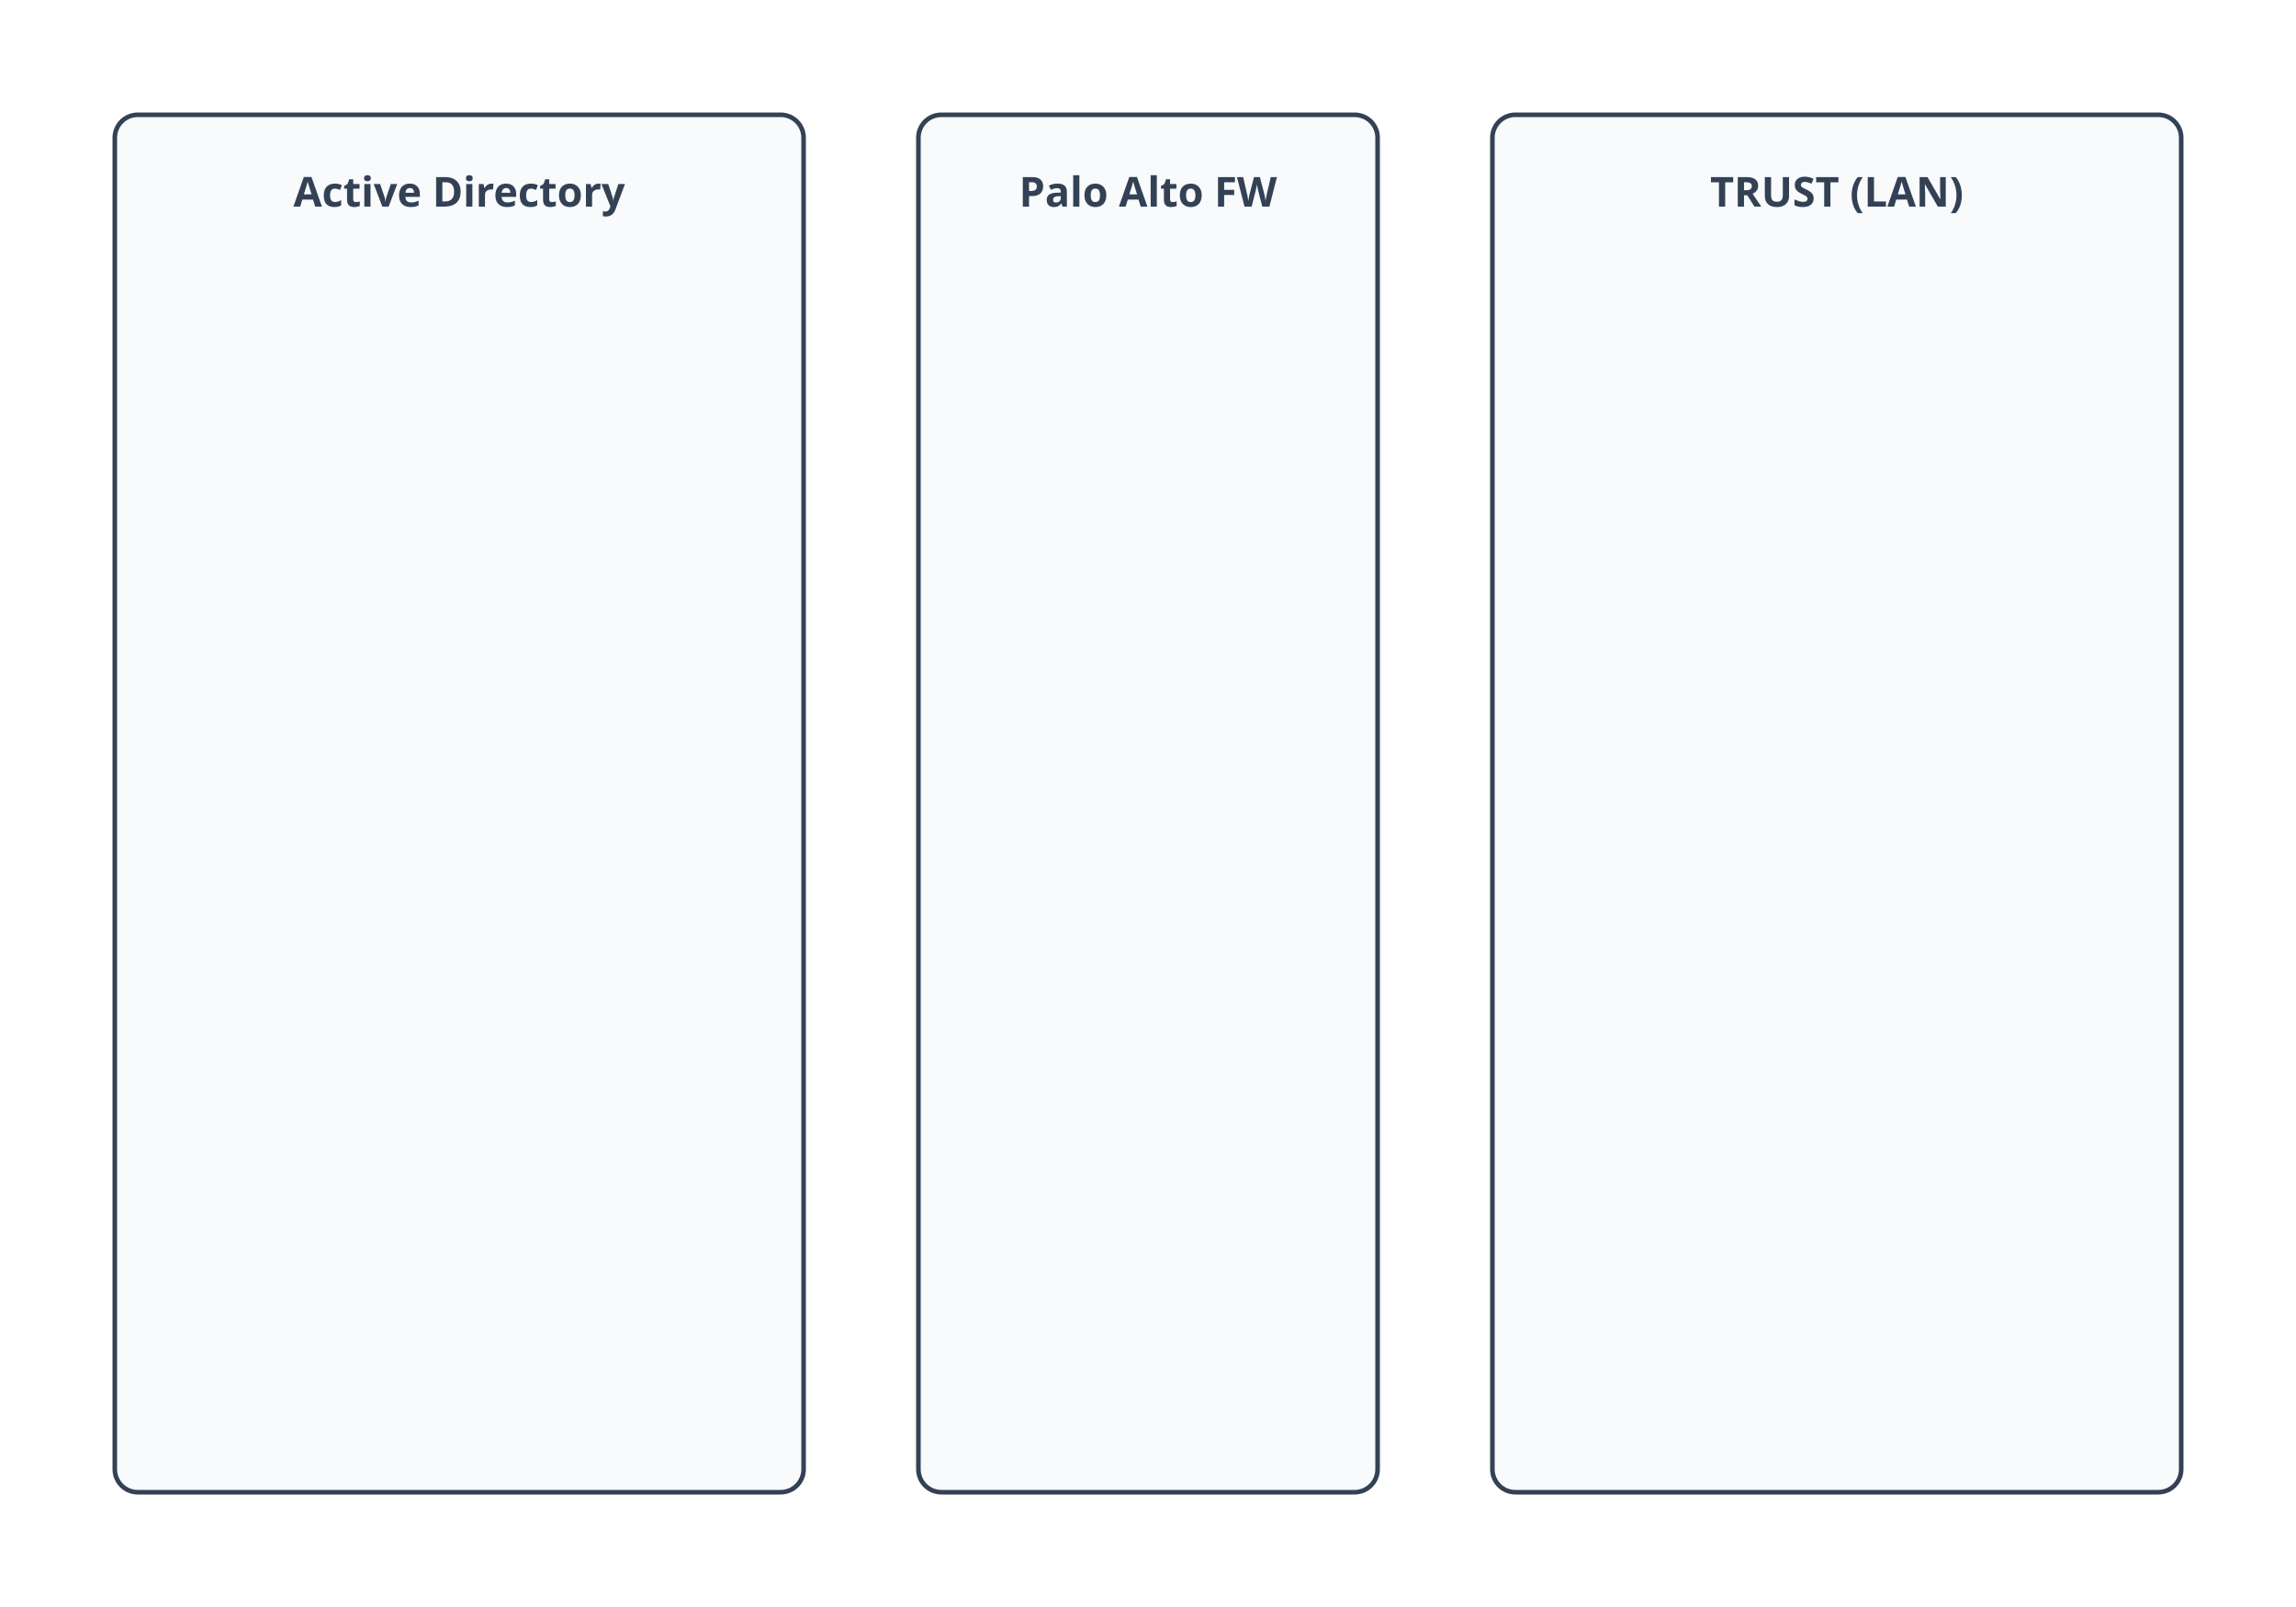
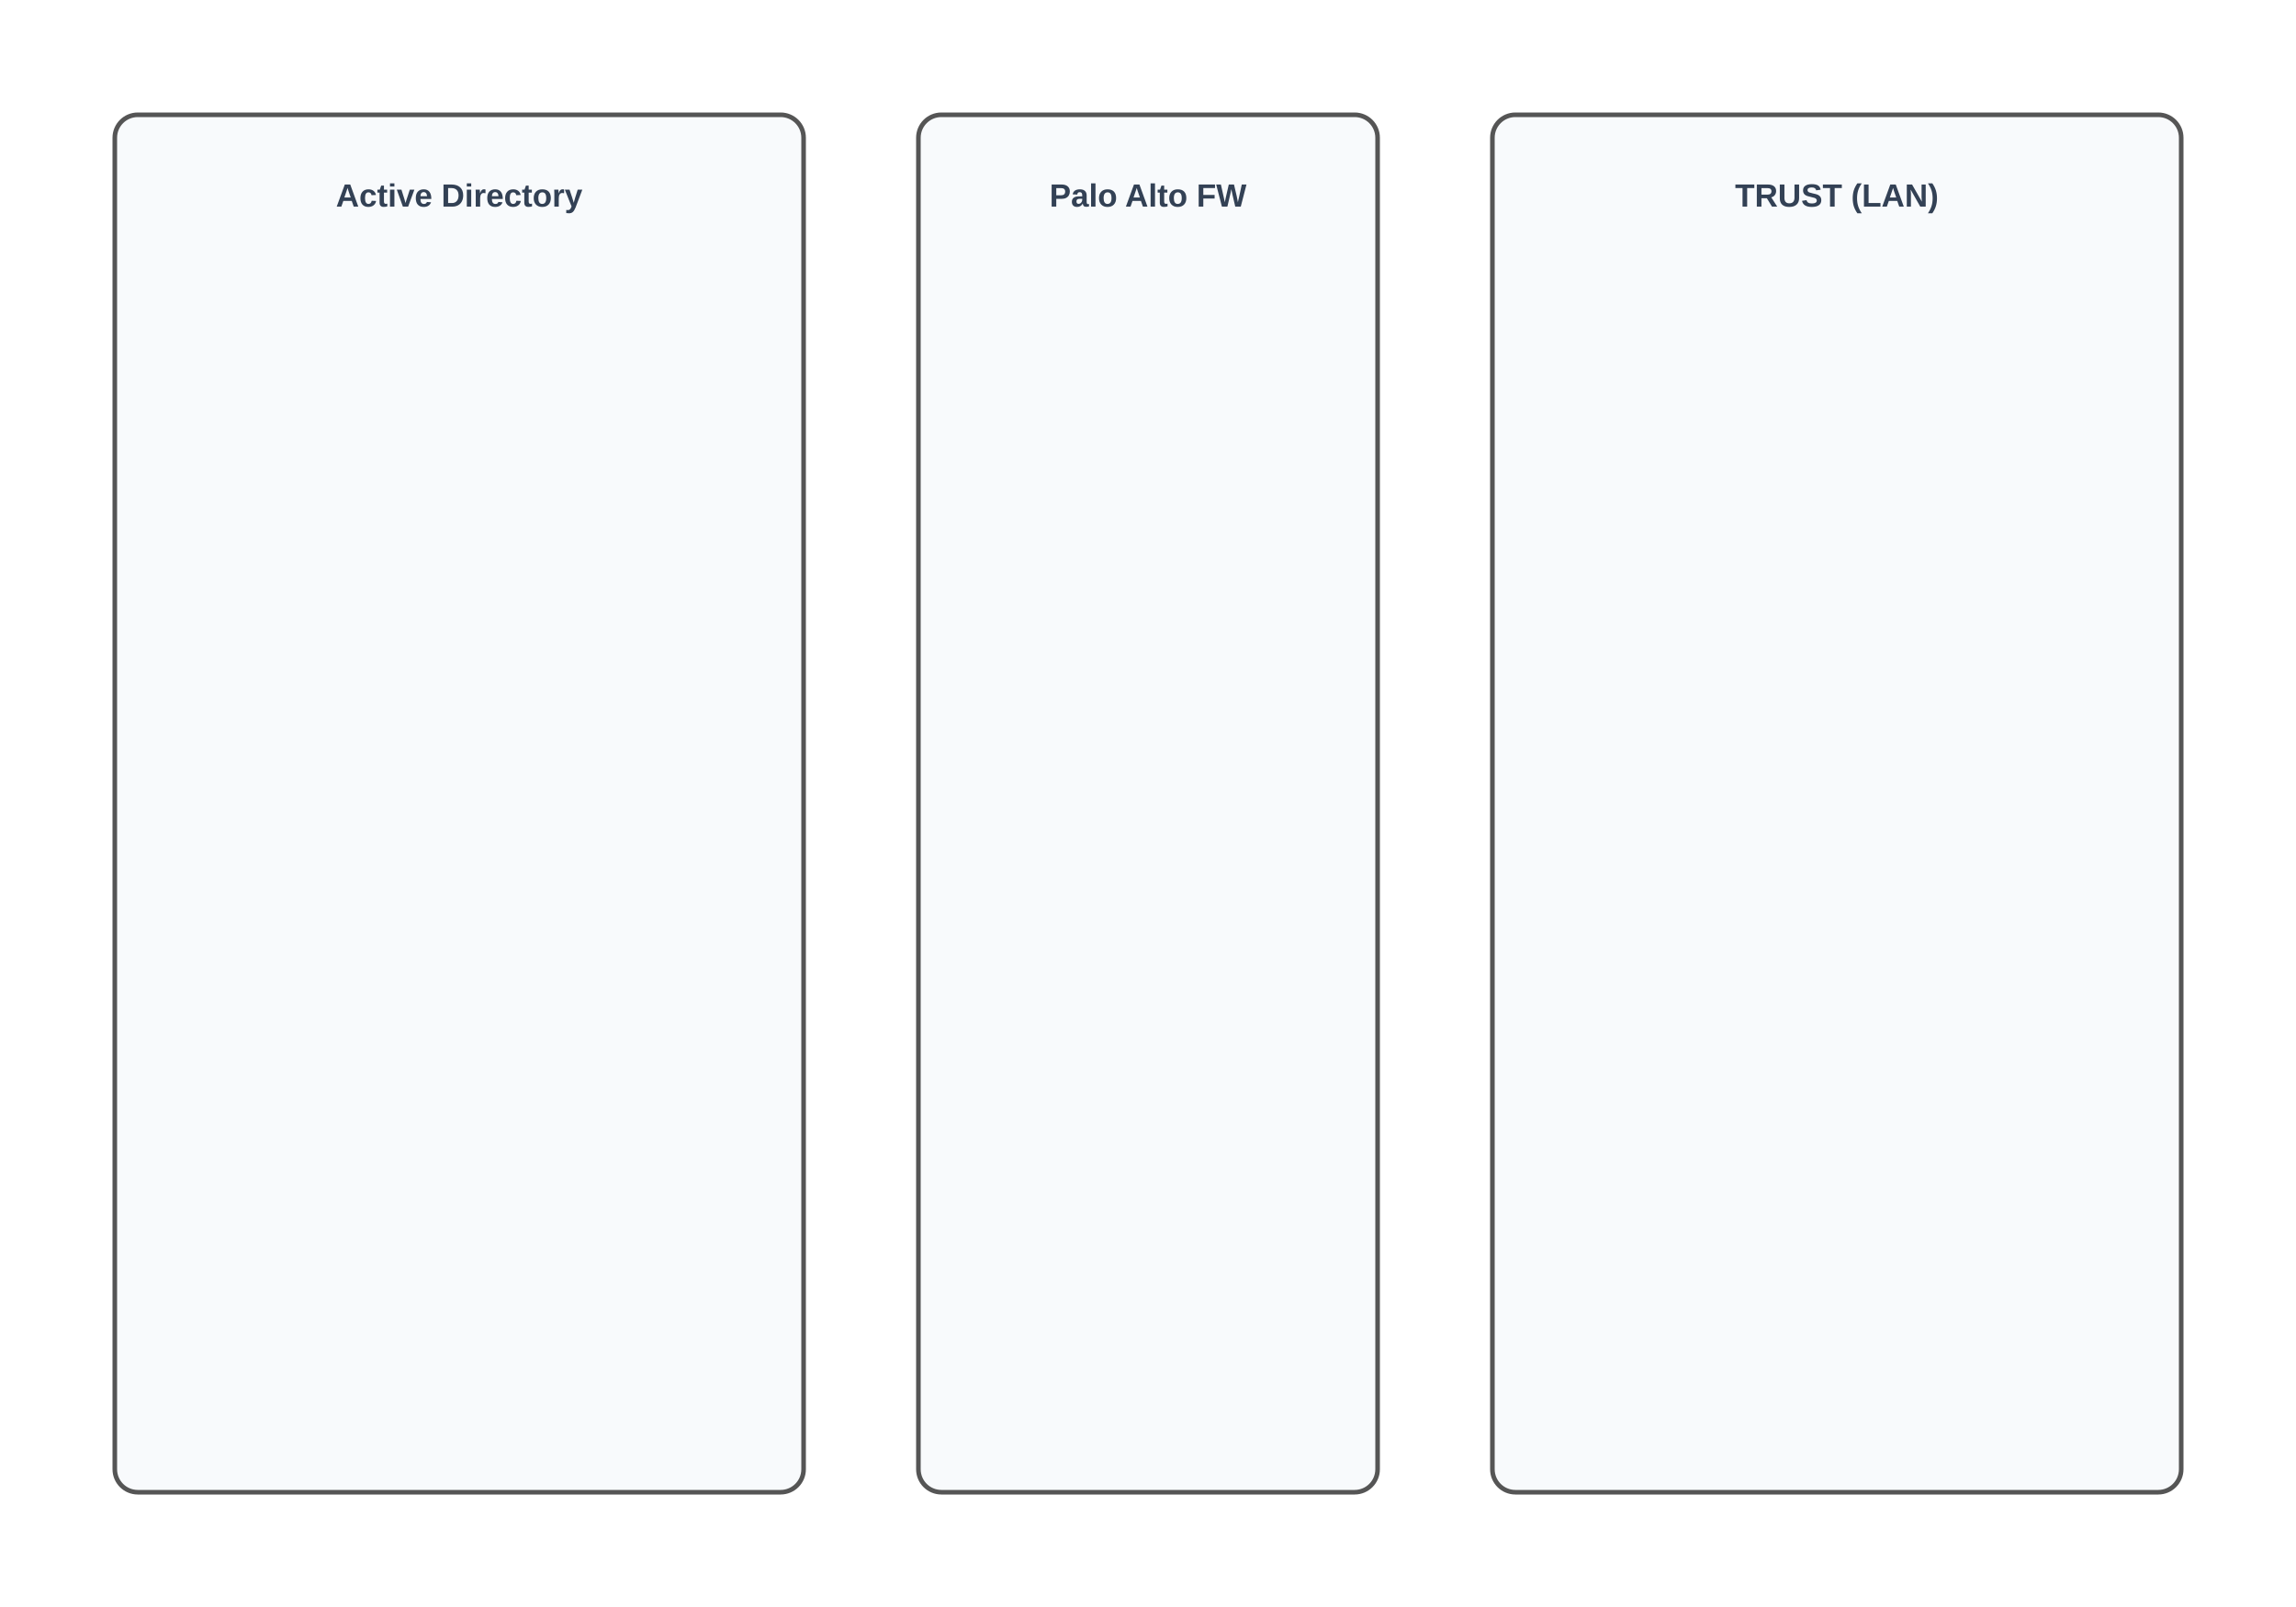
<svg xmlns="http://www.w3.org/2000/svg" width="1000" height="700">
  <rect width="100%" height="100%" fill="#ffffff" />
-   <rect x="50" y="50" width="300" height="600" rx="10" fill="#f8fafc" stroke="#334155" stroke-width="2" />
-   <text x="200" y="90" font-family="sans-serif" font-weight="bold" font-size="18" text-anchor="middle" fill="#334155">Active Directory</text>
-   <rect x="400" y="50" width="200" height="600" rx="10" fill="#f8fafc" stroke="#334155" stroke-width="2" />
-   <text x="500" y="90" font-family="sans-serif" font-weight="bold" font-size="18" text-anchor="middle" fill="#334155">Palo Alto FW</text>
-   <rect x="650" y="50" width="300" height="600" rx="10" fill="#f8fafc" stroke="#334155" stroke-width="2" />
-   <text x="800" y="90" font-family="sans-serif" font-weight="bold" font-size="18" text-anchor="middle" fill="#334155">TRUST (LAN)</text>
+   <rect x="50" y="50" width="300" height="600" rx="10" fill="#f8fafc" stroke="#555" stroke-width="2" />
+   <text x="200" y="90" font-family="Arial" font-weight="bold" font-size="14" text-anchor="middle" fill="#334155">Active Directory</text>
+   <rect x="400" y="50" width="200" height="600" rx="10" fill="#f8fafc" stroke="#555" stroke-width="2" />
+   <text x="500" y="90" font-family="Arial" font-weight="bold" font-size="14" text-anchor="middle" fill="#334155">Palo Alto FW</text>
+   <rect x="650" y="50" width="300" height="600" rx="10" fill="#f8fafc" stroke="#555" stroke-width="2" />
+   <text x="800" y="90" font-family="Arial" font-weight="bold" font-size="14" text-anchor="middle" fill="#334155">TRUST (LAN)</text>
</svg>
